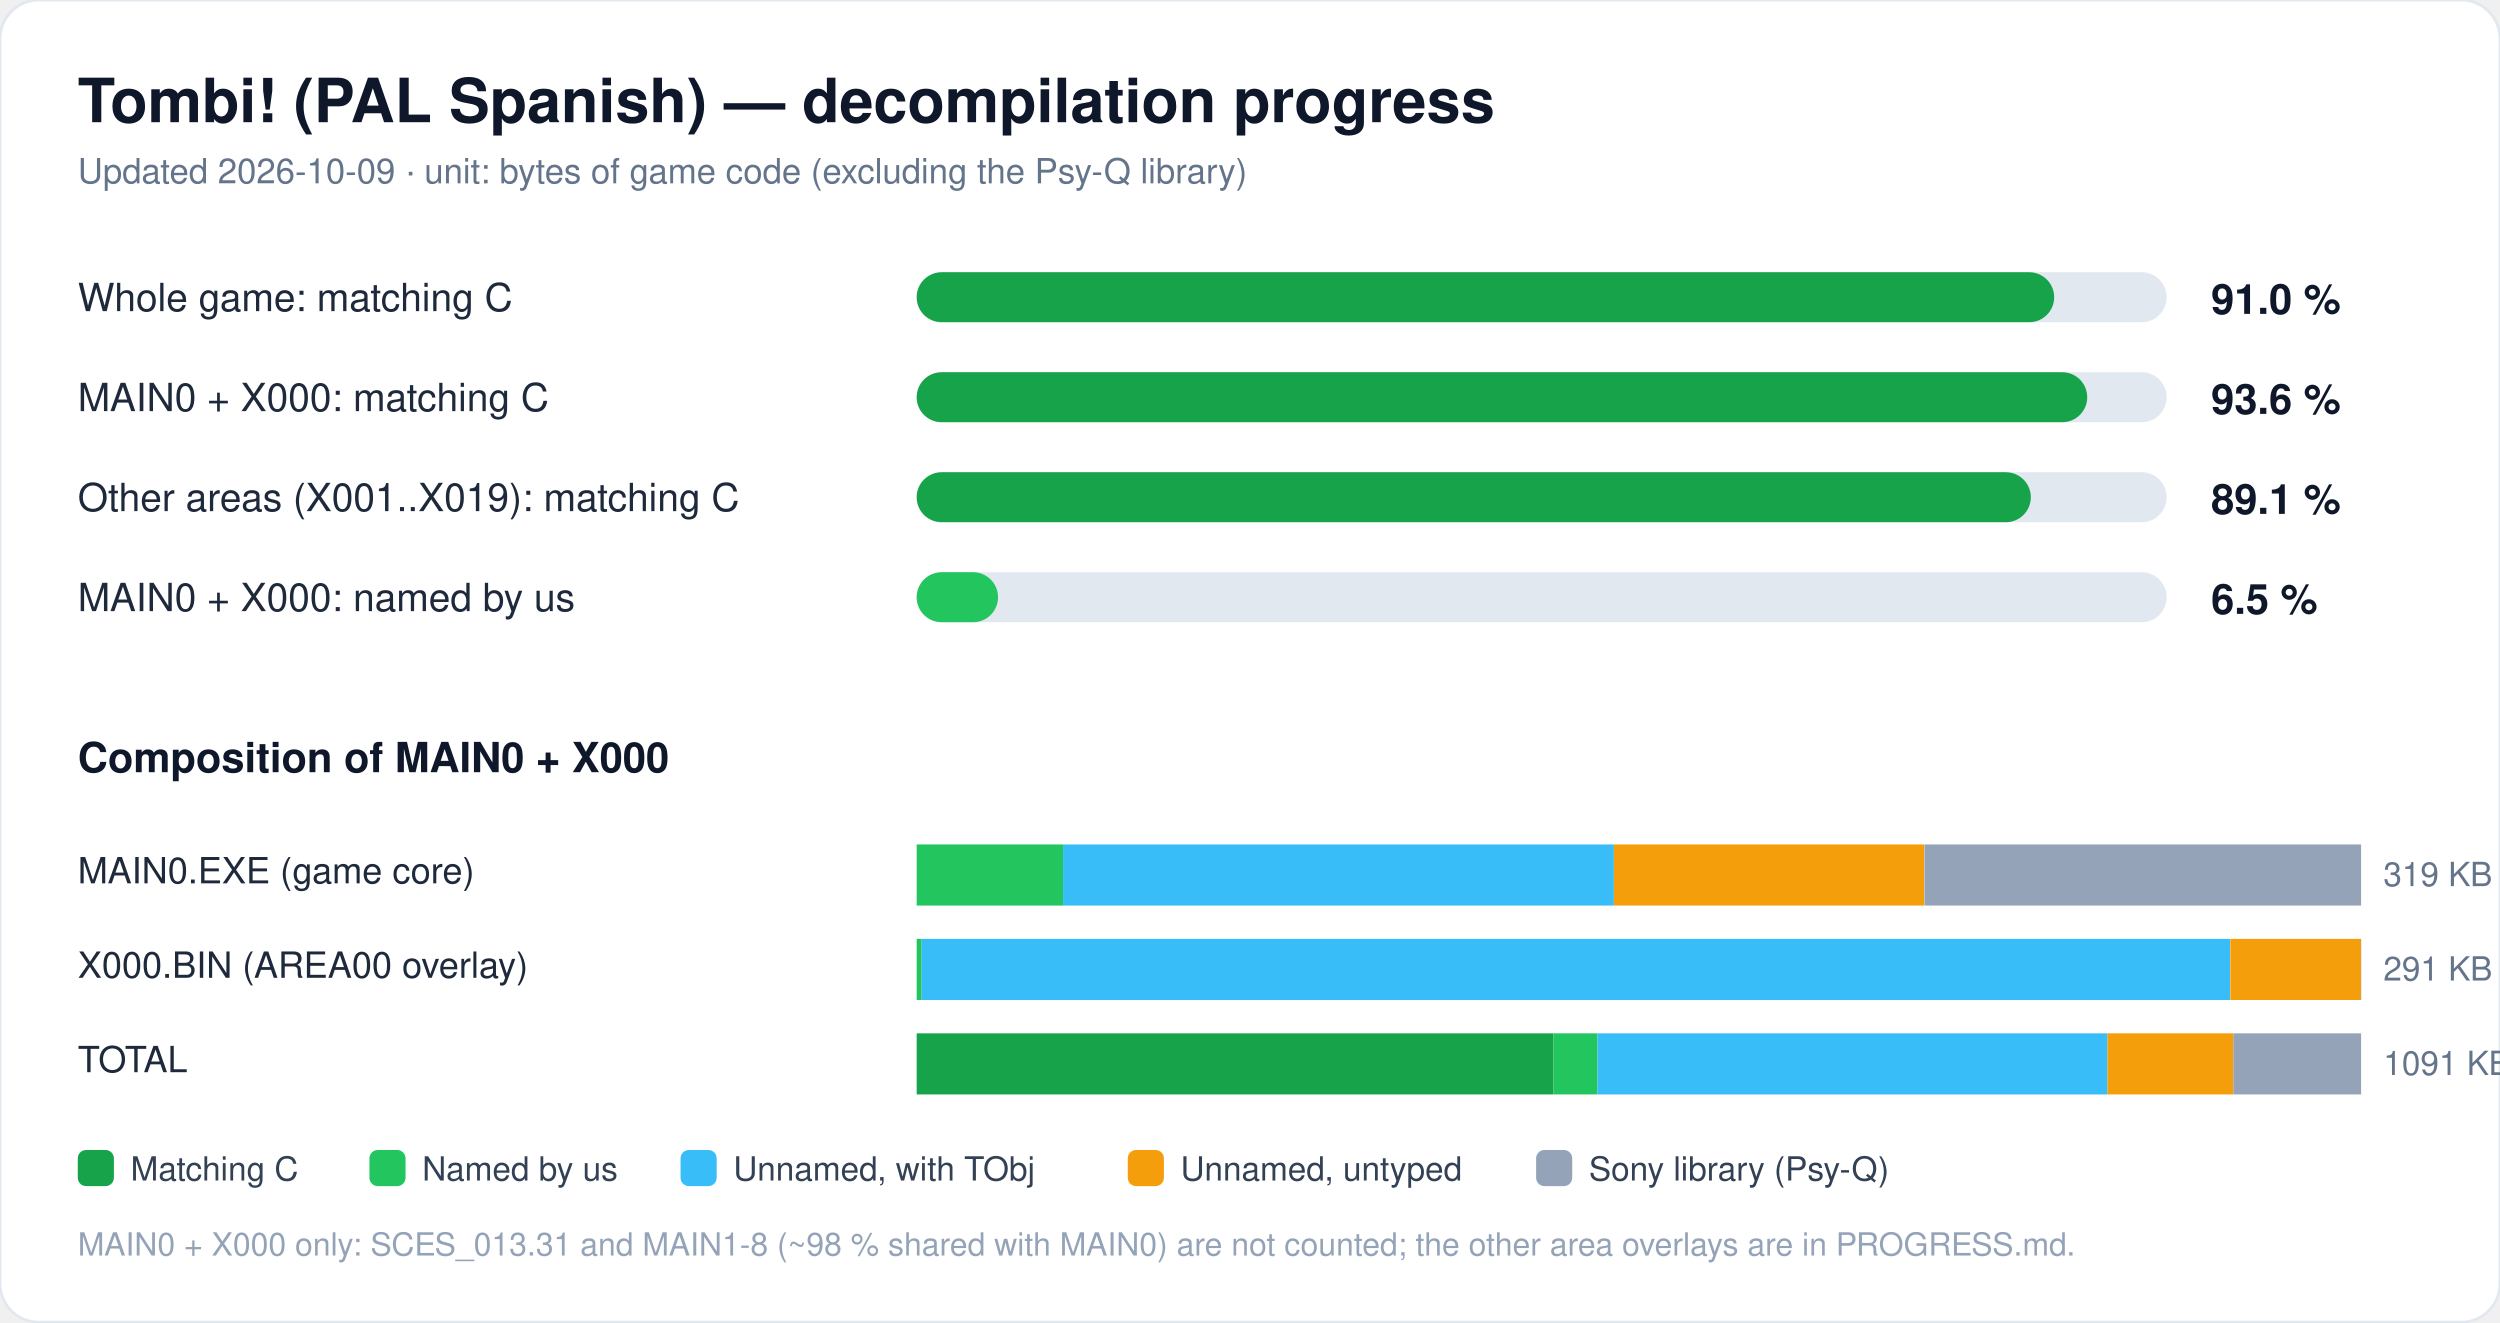
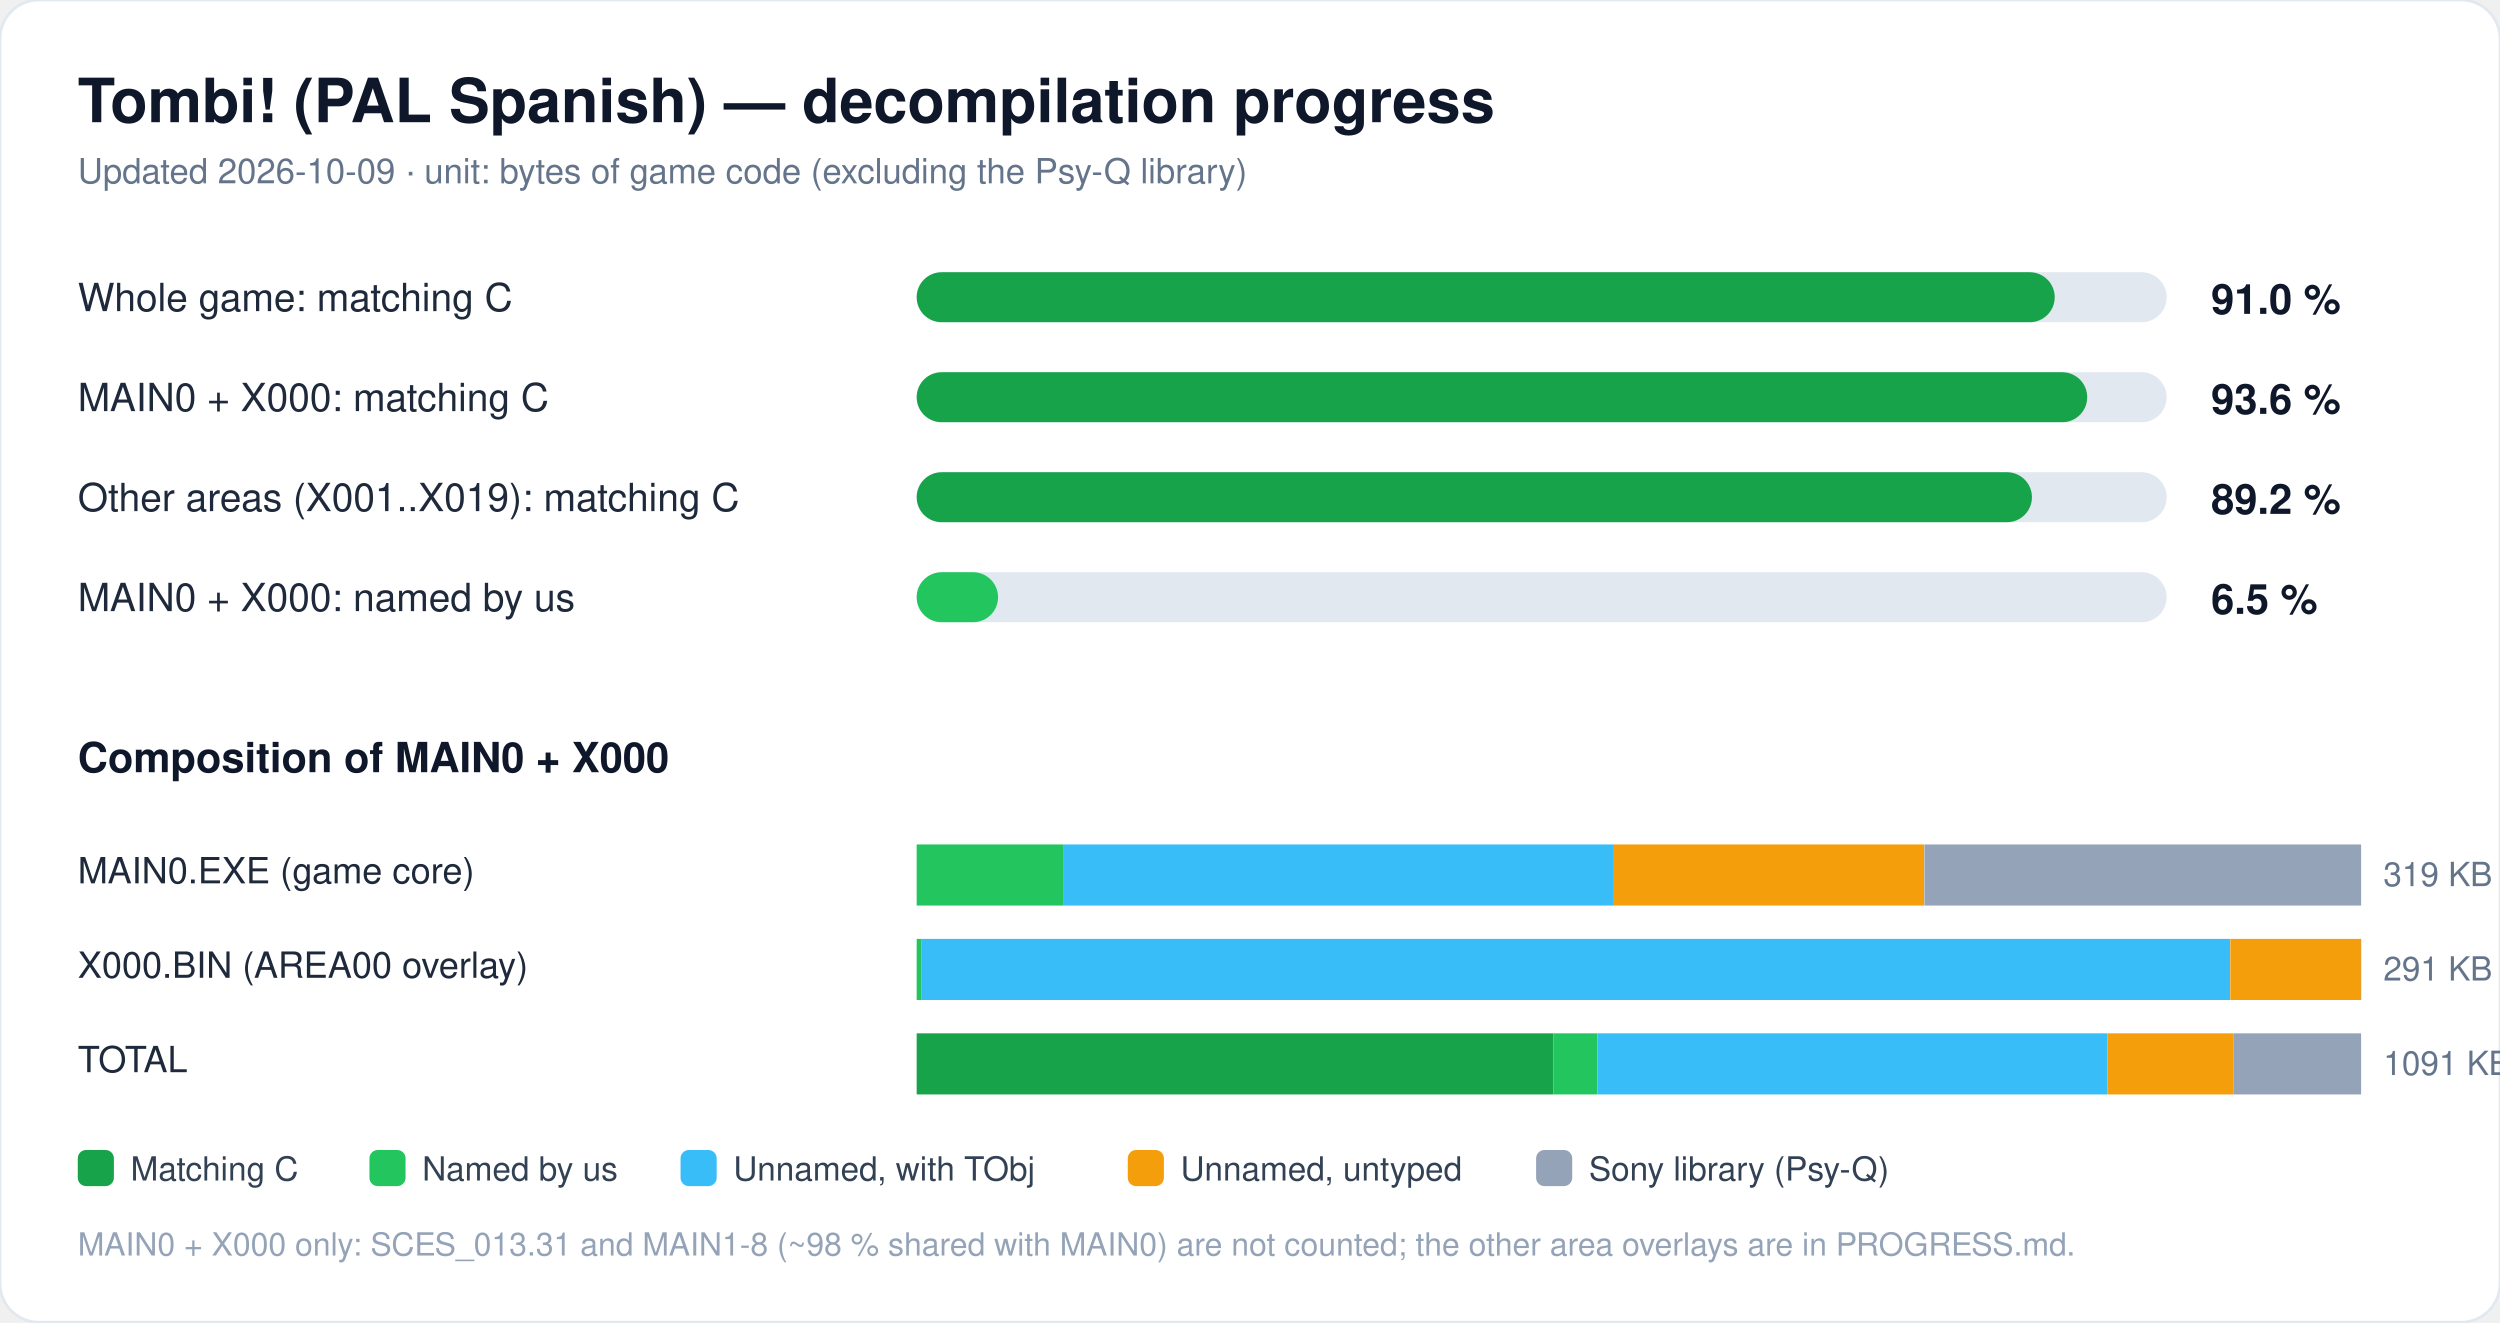
<svg xmlns="http://www.w3.org/2000/svg" width="900" height="476" viewBox="0 0 900 476" role="img" aria-label="Decompilation progress">
  <rect width="900" height="476" rx="14" fill="#ffffff" stroke="#e2e8f0" />
  <text x="28" y="44" font-family="Segoe UI,Helvetica,Arial,sans-serif" font-size="22" font-weight="700" fill="#0f172a">Tombi! (PAL Spanish) — decompilation progress</text>
  <text x="28" y="66" font-family="Segoe UI,Helvetica,Arial,sans-serif" font-size="12.5" fill="#64748b">Updated 2026-10-09 · unit: bytes of game code (excluding the Psy-Q library)</text>
  <text x="28" y="112" font-family="Segoe UI,Helvetica,Arial,sans-serif" font-size="14" fill="#1e293b">Whole game: matching C</text>
  <rect x="330" y="98" width="450" height="18" rx="9" fill="#e2e8f0" />
-   <rect x="330" y="98" width="409.5" height="18" rx="9" fill="#16a34a" />
+   <rect x="330" y="98" width="409.7" height="18" rx="9" fill="#16a34a" />
  <text x="796" y="113" font-family="Segoe UI,Helvetica,Arial,sans-serif" font-size="15" font-weight="700" fill="#0f172a">91.0 %</text>
  <text x="28" y="148" font-family="Segoe UI,Helvetica,Arial,sans-serif" font-size="14" fill="#1e293b">MAIN0 + X000: matching C</text>
  <rect x="330" y="134" width="450" height="18" rx="9" fill="#e2e8f0" />
  <rect x="330" y="134" width="421.4" height="18" rx="9" fill="#16a34a" />
  <text x="796" y="149" font-family="Segoe UI,Helvetica,Arial,sans-serif" font-size="15" font-weight="700" fill="#0f172a">93.6 %</text>
  <text x="28" y="184" font-family="Segoe UI,Helvetica,Arial,sans-serif" font-size="14" fill="#1e293b">Other areas (X001..X019): matching C</text>
  <rect x="330" y="170" width="450" height="18" rx="9" fill="#e2e8f0" />
-   <rect x="330" y="170" width="401.1" height="18" rx="9" fill="#16a34a" />
-   <text x="796" y="185" font-family="Segoe UI,Helvetica,Arial,sans-serif" font-size="15" font-weight="700" fill="#0f172a">89.1 %</text>
+   <rect x="330" y="170" width="401.5" height="18" rx="9" fill="#16a34a" />
+   <text x="796" y="185" font-family="Segoe UI,Helvetica,Arial,sans-serif" font-size="15" font-weight="700" fill="#0f172a">89.2 %</text>
  <text x="28" y="220" font-family="Segoe UI,Helvetica,Arial,sans-serif" font-size="14" fill="#1e293b">MAIN0 + X000: named by us</text>
  <rect x="330" y="206" width="450" height="18" rx="9" fill="#e2e8f0" />
  <rect x="330" y="206" width="29.3" height="18" rx="9" fill="#22c55e" />
  <text x="796" y="221" font-family="Segoe UI,Helvetica,Arial,sans-serif" font-size="15" font-weight="700" fill="#0f172a">6.5 %</text>
  <text x="28" y="278" font-family="Segoe UI,Helvetica,Arial,sans-serif" font-size="15" font-weight="700" fill="#0f172a">Composition of MAIN0 + X000</text>
  <text x="28" y="318" font-family="Segoe UI,Helvetica,Arial,sans-serif" font-size="13" fill="#1e293b">MAIN0.EXE (game core)</text>
  <rect x="330.0" y="304" width="52.7" height="22" fill="#22c55e" />
  <rect x="382.7" y="304" width="198.3" height="22" fill="#38bdf8" />
  <rect x="581.0" y="304" width="111.7" height="22" fill="#f59e0b" />
  <rect x="692.8" y="304" width="157.2" height="22" fill="#94a3b8" />
  <text x="858" y="319" font-family="Segoe UI,Helvetica,Arial,sans-serif" font-size="12" fill="#64748b" text-anchor="start">319 KB</text>
  <text x="28" y="352" font-family="Segoe UI,Helvetica,Arial,sans-serif" font-size="13" fill="#1e293b">X000.BIN (AREA00 overlay)</text>
  <rect x="330.0" y="338" width="1.8" height="22" fill="#22c55e" />
  <rect x="331.8" y="338" width="471.0" height="22" fill="#38bdf8" />
  <rect x="802.9" y="338" width="47.1" height="22" fill="#f59e0b" />
  <rect x="849.9" y="338" width="0.1" height="22" fill="#94a3b8" />
  <text x="858" y="353" font-family="Segoe UI,Helvetica,Arial,sans-serif" font-size="12" fill="#64748b" text-anchor="start">291 KB</text>
  <text x="28" y="386" font-family="Segoe UI,Helvetica,Arial,sans-serif" font-size="13" fill="#1e293b">TOTAL</text>
  <rect x="330.0" y="372" width="229.2" height="22" fill="#16a34a" />
  <rect x="559.2" y="372" width="15.9" height="22" fill="#22c55e" />
  <rect x="575.1" y="372" width="183.6" height="22" fill="#38bdf8" />
  <rect x="758.7" y="372" width="45.3" height="22" fill="#f59e0b" />
  <rect x="804.0" y="372" width="46.0" height="22" fill="#94a3b8" />
  <text x="858" y="387" font-family="Segoe UI,Helvetica,Arial,sans-serif" font-size="12" fill="#64748b" text-anchor="start">1091 KB</text>
  <rect x="28" y="414" width="13" height="13" rx="3" fill="#16a34a" />
  <text x="47" y="425" font-family="Segoe UI,Helvetica,Arial,sans-serif" font-size="12" fill="#334155">Matching C</text>
  <rect x="133" y="414" width="13" height="13" rx="3" fill="#22c55e" />
  <text x="152" y="425" font-family="Segoe UI,Helvetica,Arial,sans-serif" font-size="12" fill="#334155">Named by us</text>
  <rect x="245" y="414" width="13" height="13" rx="3" fill="#38bdf8" />
  <text x="264" y="425" font-family="Segoe UI,Helvetica,Arial,sans-serif" font-size="12" fill="#334155">Unnamed, with TObj</text>
  <rect x="406" y="414" width="13" height="13" rx="3" fill="#f59e0b" />
  <text x="425" y="425" font-family="Segoe UI,Helvetica,Arial,sans-serif" font-size="12" fill="#334155">Unnamed, untyped</text>
  <rect x="553" y="414" width="13" height="13" rx="3" fill="#94a3b8" />
  <text x="572" y="425" font-family="Segoe UI,Helvetica,Arial,sans-serif" font-size="12" fill="#334155">Sony library (Psy-Q)</text>
  <text x="28" y="452" font-family="Segoe UI,Helvetica,Arial,sans-serif" font-size="11.5" fill="#94a3b8">MAIN0 + X000 only: SCES_013.31 and MAIN1-8 (~98 % shared with MAIN0) are not counted; the other area overlays are in PROGRESS.md.</text>
</svg>
